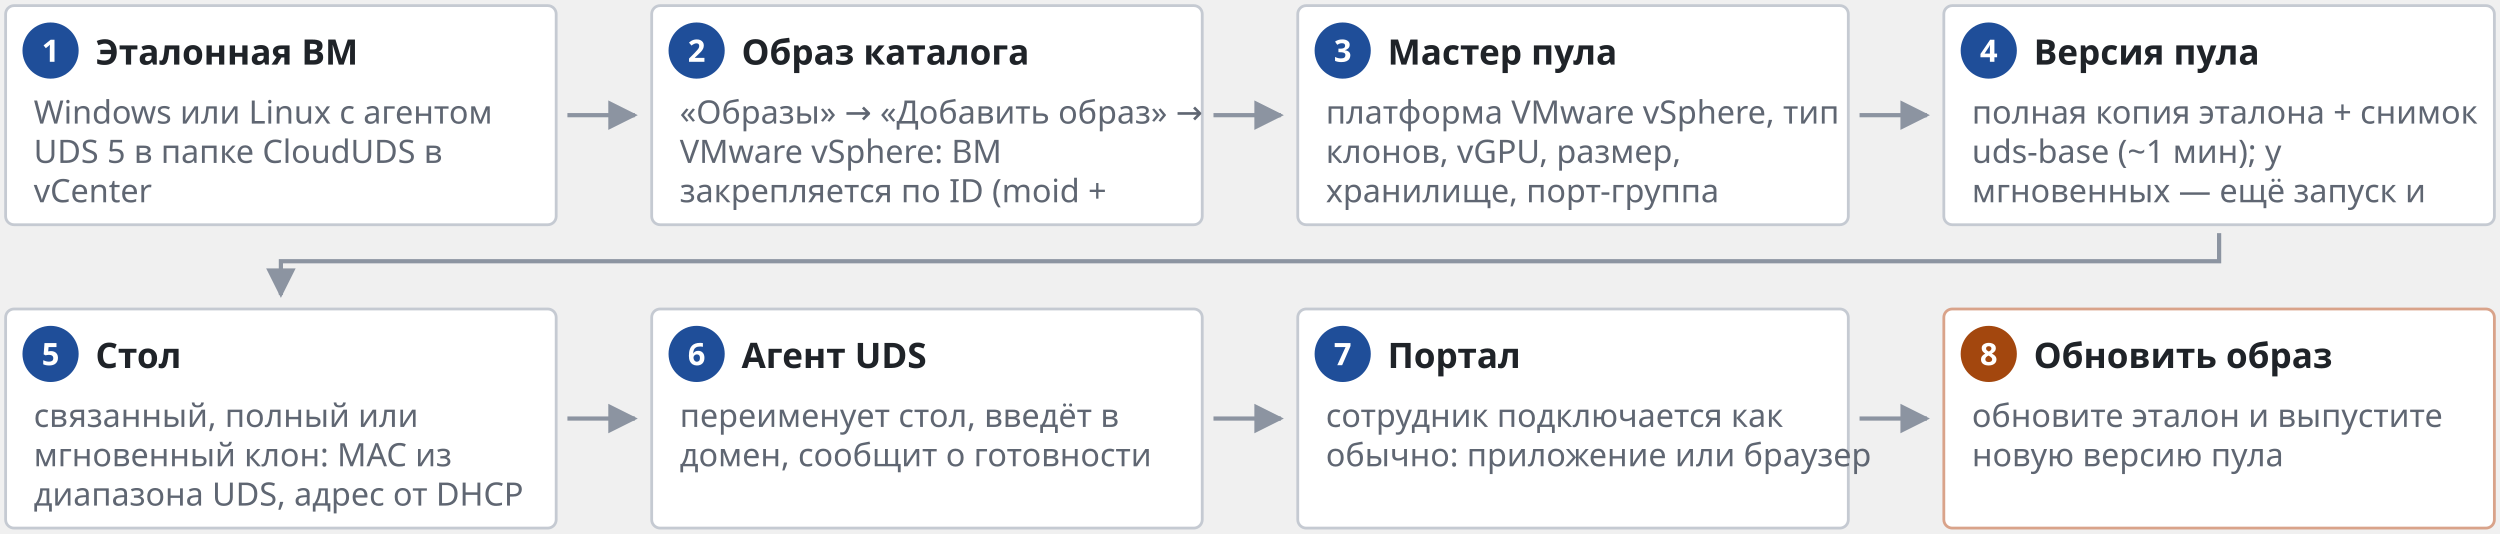
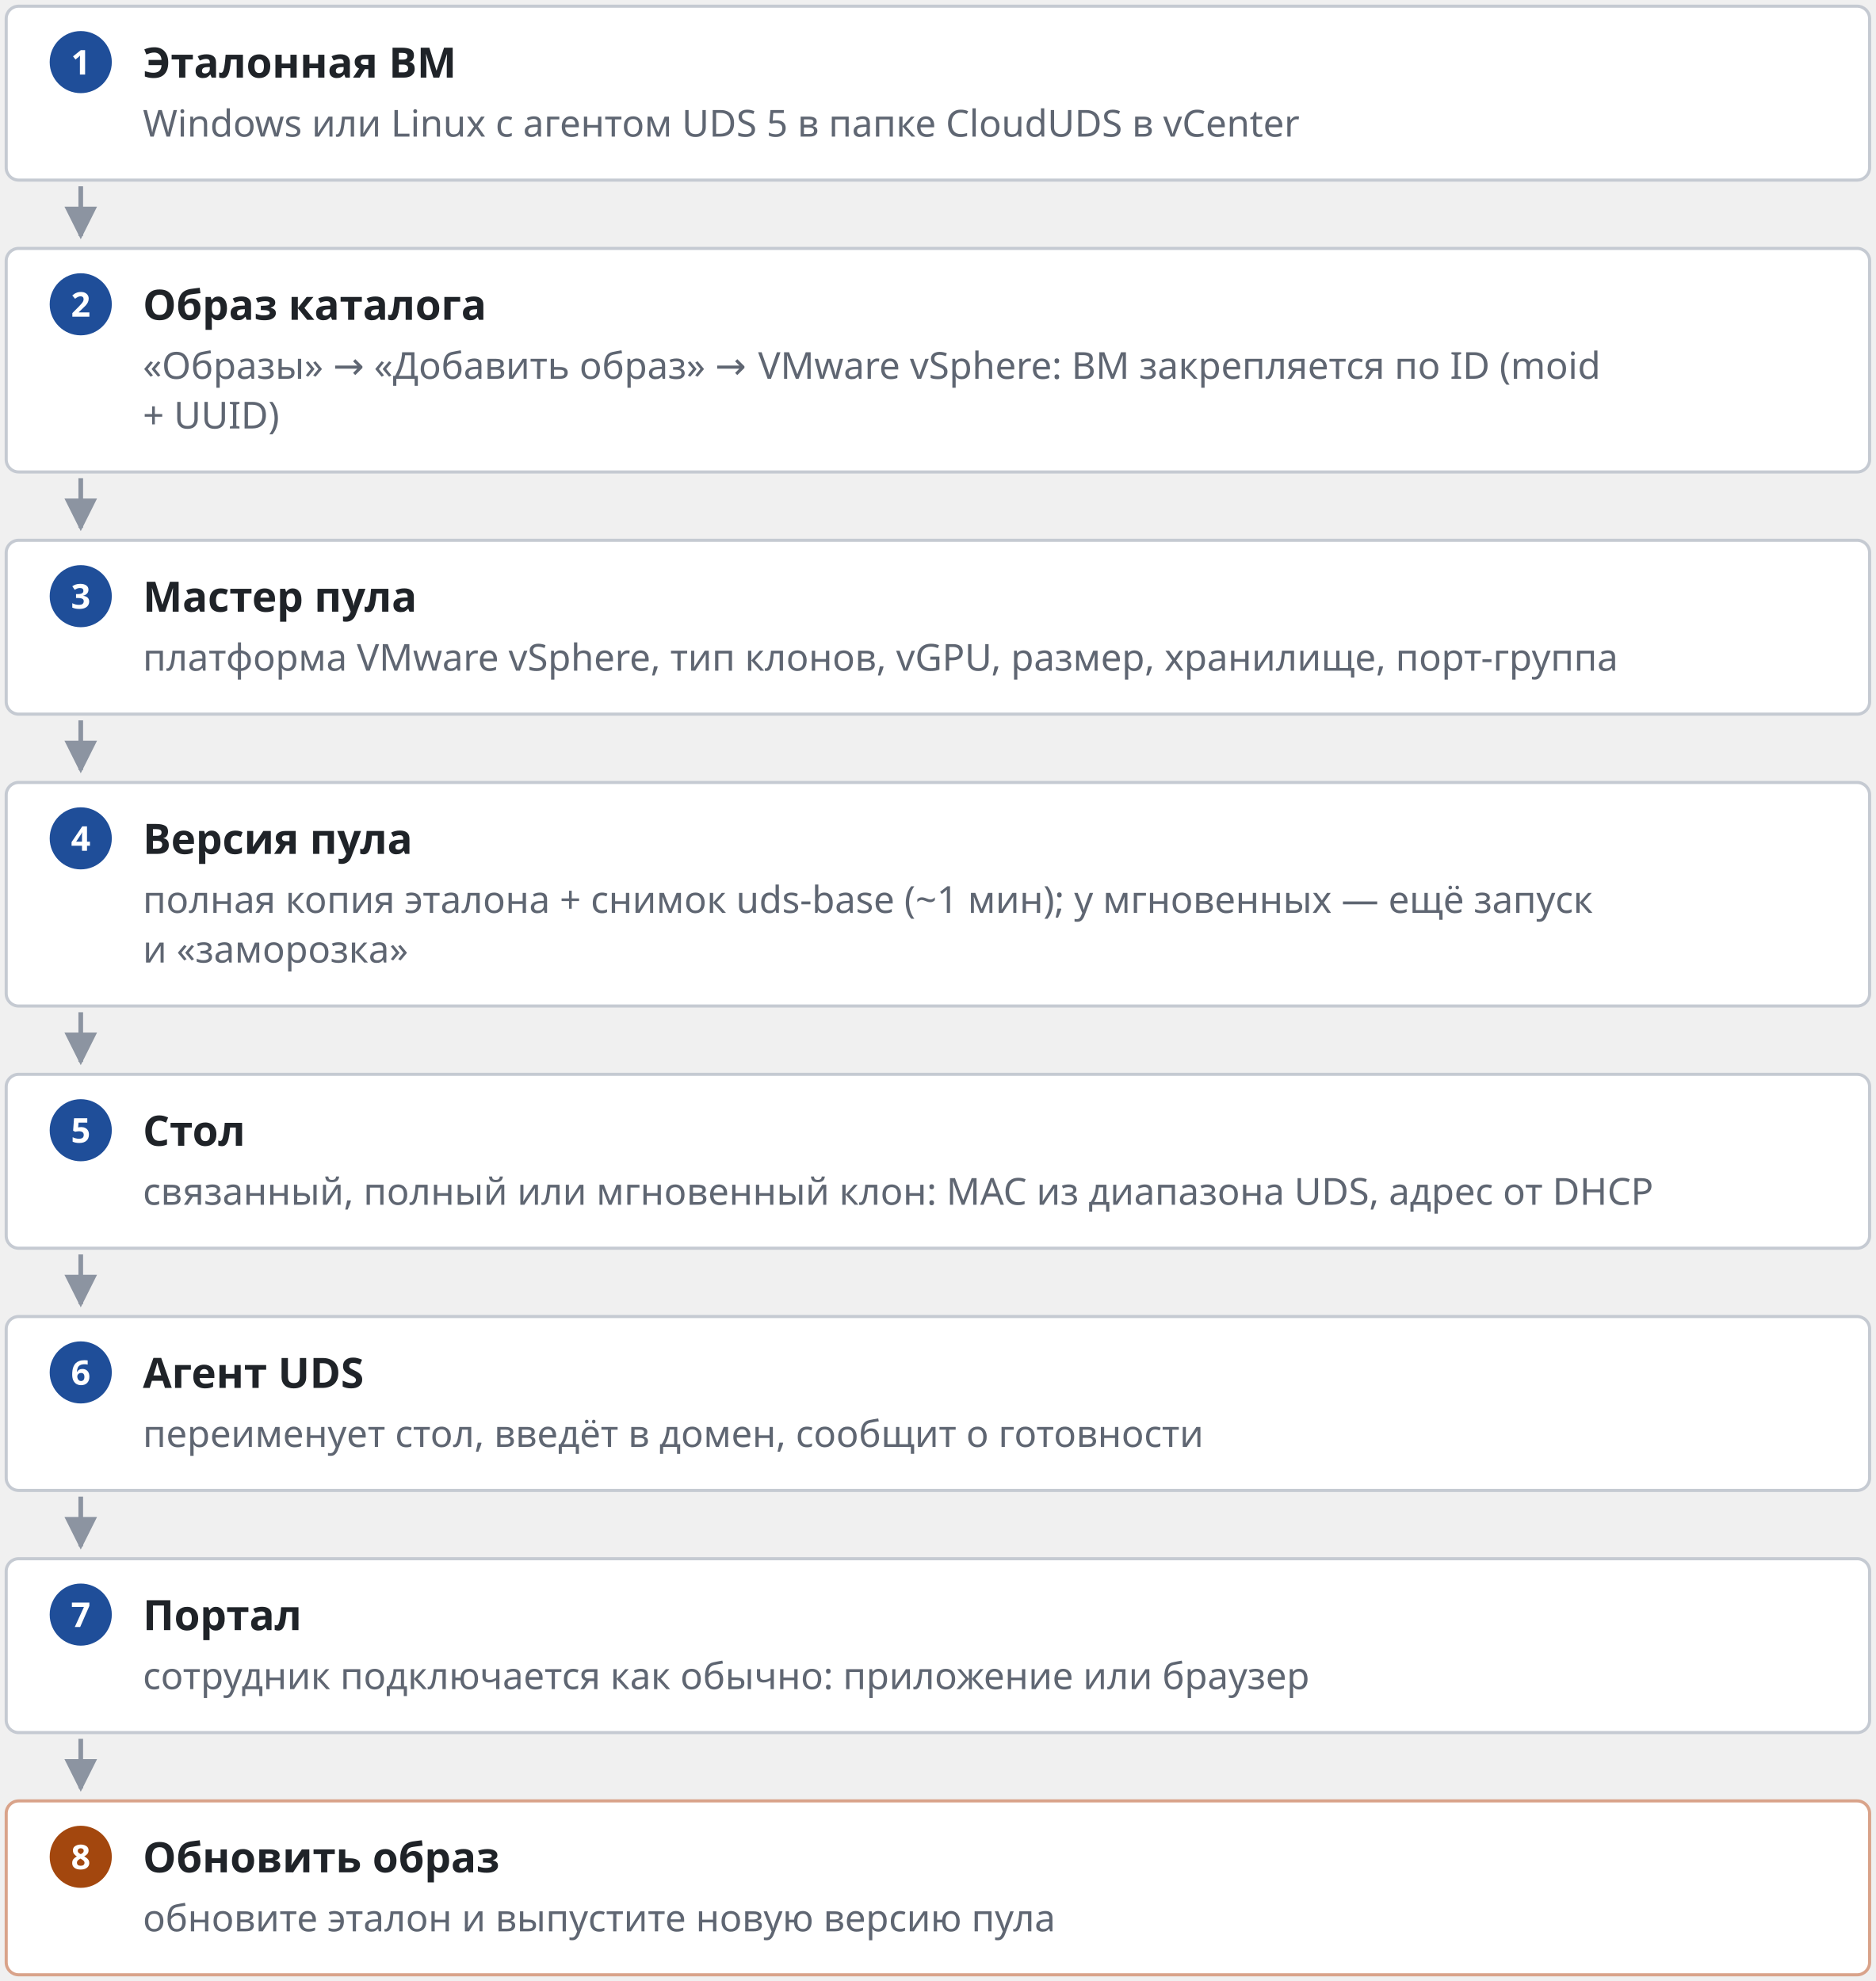
- <svg xmlns="http://www.w3.org/2000/svg" viewBox="0 0 890 190" width="100%" style="max-width:890px;font-family:IBM Plex Sans,sans-serif" role="img" aria-label="Схема: 8 шагов, они перечислены ниже">
+ <svg xmlns="http://www.w3.org/2000/svg" viewBox="0 0 604 638" width="100%" style="max-width:604px;font-family:IBM Plex Sans,sans-serif" role="img" aria-label="Схема: 8 шагов, они перечислены ниже">
  <defs>
    <marker id="ha" viewBox="0 0 10 10" refX="9" refY="5" markerWidth="7" markerHeight="7" orient="auto">
      <path d="M0,0 L10,5 L0,10 z" fill="#8C94A1" />
    </marker>
  </defs>
-   <rect x="2" y="2" width="196" height="78" rx="3" fill="#FFFFFF" stroke="#C5CAD2" />
-   <circle cx="18" cy="18" r="10" fill="#1F4E99" />
-   <text x="18" y="22" font-size="11" font-weight="600" fill="#fff" text-anchor="middle">1</text>
-   <text x="34" y="23" font-size="12.5" font-weight="600" fill="#1F2328">Эталонная ВМ</text>
-   <text x="12" y="44" font-size="11.5" fill="#5F6672">Windows или Linux с агентом</text>
-   <text x="12" y="58" font-size="11.5" fill="#5F6672">UDS 5 в папке CloudUDS в</text>
-   <text x="12" y="72" font-size="11.5" fill="#5F6672">vCenter</text>
-   <path d="M202 41 h24" stroke="#8C94A1" stroke-width="1.5" marker-end="url(#ha)" />
-   <rect x="232" y="2" width="196" height="78" rx="3" fill="#FFFFFF" stroke="#C5CAD2" />
-   <circle cx="248" cy="18" r="10" fill="#1F4E99" />
-   <text x="248" y="22" font-size="11" font-weight="600" fill="#fff" text-anchor="middle">2</text>
-   <text x="264" y="23" font-size="12.5" font-weight="600" fill="#1F2328">Образ каталога</text>
-   <text x="242" y="44" font-size="11.5" fill="#5F6672">«Образы» → «Добавить образ» →</text>
-   <text x="242" y="58" font-size="11.5" fill="#5F6672">VMware vSphere: ВМ</text>
-   <text x="242" y="72" font-size="11.5" fill="#5F6672">закрепляется по ID (moid +</text>
-   <path d="M432 41 h24" stroke="#8C94A1" stroke-width="1.5" marker-end="url(#ha)" />
-   <rect x="462" y="2" width="196" height="78" rx="3" fill="#FFFFFF" stroke="#C5CAD2" />
-   <circle cx="478" cy="18" r="10" fill="#1F4E99" />
-   <text x="478" y="22" font-size="11" font-weight="600" fill="#fff" text-anchor="middle">3</text>
-   <text x="494" y="23" font-size="12.5" font-weight="600" fill="#1F2328">Мастер пула</text>
-   <text x="472" y="44" font-size="11.5" fill="#5F6672">платформа VMware vSphere, тип</text>
-   <text x="472" y="58" font-size="11.5" fill="#5F6672">клонов, vGPU, размер,</text>
-   <text x="472" y="72" font-size="11.5" fill="#5F6672">хранилище, порт-группа</text>
-   <path d="M662 41 h24" stroke="#8C94A1" stroke-width="1.5" marker-end="url(#ha)" />
-   <rect x="692" y="2" width="196" height="78" rx="3" fill="#FFFFFF" stroke="#C5CAD2" />
-   <circle cx="708" cy="18" r="10" fill="#1F4E99" />
-   <text x="708" y="22" font-size="11" font-weight="600" fill="#fff" text-anchor="middle">4</text>
-   <text x="724" y="23" font-size="12.5" font-weight="600" fill="#1F2328">Версия пула</text>
-   <text x="702" y="44" font-size="11.5" fill="#5F6672">полная копия эталона + снимок</text>
-   <text x="702" y="58" font-size="11.5" fill="#5F6672">uds-base (~1 мин); у</text>
-   <text x="702" y="72" font-size="11.5" fill="#5F6672">мгновенных — ещё запуск и</text>
-   <path d="M790 83 v10 H100 v12" fill="none" stroke="#8C94A1" stroke-width="1.5" marker-end="url(#ha)" />
-   <rect x="2" y="110" width="196" height="78" rx="3" fill="#FFFFFF" stroke="#C5CAD2" />
-   <circle cx="18" cy="126" r="10" fill="#1F4E99" />
-   <text x="18" y="130" font-size="11" font-weight="600" fill="#fff" text-anchor="middle">5</text>
-   <text x="34" y="131" font-size="12.5" font-weight="600" fill="#1F2328">Стол</text>
-   <text x="12" y="152" font-size="11.5" fill="#5F6672">связанный, полный или</text>
-   <text x="12" y="166" font-size="11.5" fill="#5F6672">мгновенный клон: MAC из</text>
-   <text x="12" y="180" font-size="11.5" fill="#5F6672">диапазона UDS, адрес от DHCP</text>
-   <path d="M202 149 h24" stroke="#8C94A1" stroke-width="1.5" marker-end="url(#ha)" />
-   <rect x="232" y="110" width="196" height="78" rx="3" fill="#FFFFFF" stroke="#C5CAD2" />
-   <circle cx="248" cy="126" r="10" fill="#1F4E99" />
-   <text x="248" y="130" font-size="11" font-weight="600" fill="#fff" text-anchor="middle">6</text>
-   <text x="264" y="131" font-size="12.5" font-weight="600" fill="#1F2328">Агент UDS</text>
-   <text x="242" y="152" font-size="11.5" fill="#5F6672">переименует стол, введёт в</text>
-   <text x="242" y="166" font-size="11.5" fill="#5F6672">домен, сообщит о готовности</text>
-   <path d="M432 149 h24" stroke="#8C94A1" stroke-width="1.5" marker-end="url(#ha)" />
-   <rect x="462" y="110" width="196" height="78" rx="3" fill="#FFFFFF" stroke="#C5CAD2" />
-   <circle cx="478" cy="126" r="10" fill="#1F4E99" />
-   <text x="478" y="130" font-size="11" font-weight="600" fill="#fff" text-anchor="middle">7</text>
-   <text x="494" y="131" font-size="12.5" font-weight="600" fill="#1F2328">Портал</text>
-   <text x="472" y="152" font-size="11.5" fill="#5F6672">сотрудник подключается как</text>
-   <text x="472" y="166" font-size="11.5" fill="#5F6672">обычно: приложение или браузер</text>
-   <path d="M662 149 h24" stroke="#8C94A1" stroke-width="1.5" marker-end="url(#ha)" />
-   <rect x="692" y="110" width="196" height="78" rx="3" fill="#FFFFFF" stroke="#D9A38A" />
-   <circle cx="708" cy="126" r="10" fill="#A3470E" />
-   <text x="708" y="130" font-size="11" font-weight="600" fill="#fff" text-anchor="middle">8</text>
-   <text x="724" y="131" font-size="12.5" font-weight="600" fill="#1F2328">Обновить образ</text>
-   <text x="702" y="152" font-size="11.5" fill="#5F6672">обновите эталон и выпустите</text>
-   <text x="702" y="166" font-size="11.5" fill="#5F6672">новую версию пула</text>
+   <rect x="2" y="2" width="600" height="56" rx="4" fill="#FFFFFF" stroke="#C5CAD2" />
+   <circle cx="26" cy="20" r="10" fill="#1F4E99" />
+   <text x="26" y="24" font-size="11" font-weight="600" fill="#fff" text-anchor="middle">1</text>
+   <text x="46" y="25" font-size="13.5" font-weight="600" fill="#1F2328">Эталонная ВМ</text>
+   <text x="46" y="44" font-size="12" fill="#5F6672">Windows или Linux с агентом UDS 5 в папке CloudUDS в vCenter</text>
+   <path d="M26 60 v16" stroke="#8C94A1" stroke-width="1.5" marker-end="url(#ha)" />
+   <rect x="2" y="80" width="600" height="72" rx="4" fill="#FFFFFF" stroke="#C5CAD2" />
+   <circle cx="26" cy="98" r="10" fill="#1F4E99" />
+   <text x="26" y="102" font-size="11" font-weight="600" fill="#fff" text-anchor="middle">2</text>
+   <text x="46" y="103" font-size="13.5" font-weight="600" fill="#1F2328">Образ каталога</text>
+   <text x="46" y="122" font-size="12" fill="#5F6672">«Образы» → «Добавить образ» → VMware vSphere: ВМ закрепляется по ID (moid</text>
+   <text x="46" y="138" font-size="12" fill="#5F6672">+ UUID)</text>
+   <path d="M26 154 v16" stroke="#8C94A1" stroke-width="1.5" marker-end="url(#ha)" />
+   <rect x="2" y="174" width="600" height="56" rx="4" fill="#FFFFFF" stroke="#C5CAD2" />
+   <circle cx="26" cy="192" r="10" fill="#1F4E99" />
+   <text x="26" y="196" font-size="11" font-weight="600" fill="#fff" text-anchor="middle">3</text>
+   <text x="46" y="197" font-size="13.5" font-weight="600" fill="#1F2328">Мастер пула</text>
+   <text x="46" y="216" font-size="12" fill="#5F6672">платформа VMware vSphere, тип клонов, vGPU, размер, хранилище, порт-группа</text>
+   <path d="M26 232 v16" stroke="#8C94A1" stroke-width="1.5" marker-end="url(#ha)" />
+   <rect x="2" y="252" width="600" height="72" rx="4" fill="#FFFFFF" stroke="#C5CAD2" />
+   <circle cx="26" cy="270" r="10" fill="#1F4E99" />
+   <text x="26" y="274" font-size="11" font-weight="600" fill="#fff" text-anchor="middle">4</text>
+   <text x="46" y="275" font-size="13.5" font-weight="600" fill="#1F2328">Версия пула</text>
+   <text x="46" y="294" font-size="12" fill="#5F6672">полная копия эталона + снимок uds-base (~1 мин); у мгновенных — ещё запуск</text>
+   <text x="46" y="310" font-size="12" fill="#5F6672">и «заморозка»</text>
+   <path d="M26 326 v16" stroke="#8C94A1" stroke-width="1.5" marker-end="url(#ha)" />
+   <rect x="2" y="346" width="600" height="56" rx="4" fill="#FFFFFF" stroke="#C5CAD2" />
+   <circle cx="26" cy="364" r="10" fill="#1F4E99" />
+   <text x="26" y="368" font-size="11" font-weight="600" fill="#fff" text-anchor="middle">5</text>
+   <text x="46" y="369" font-size="13.5" font-weight="600" fill="#1F2328">Стол</text>
+   <text x="46" y="388" font-size="12" fill="#5F6672">связанный, полный или мгновенный клон: MAC из диапазона UDS, адрес от DHCP</text>
+   <path d="M26 404 v16" stroke="#8C94A1" stroke-width="1.5" marker-end="url(#ha)" />
+   <rect x="2" y="424" width="600" height="56" rx="4" fill="#FFFFFF" stroke="#C5CAD2" />
+   <circle cx="26" cy="442" r="10" fill="#1F4E99" />
+   <text x="26" y="446" font-size="11" font-weight="600" fill="#fff" text-anchor="middle">6</text>
+   <text x="46" y="447" font-size="13.5" font-weight="600" fill="#1F2328">Агент UDS</text>
+   <text x="46" y="466" font-size="12" fill="#5F6672">переименует стол, введёт в домен, сообщит о готовности</text>
+   <path d="M26 482 v16" stroke="#8C94A1" stroke-width="1.5" marker-end="url(#ha)" />
+   <rect x="2" y="502" width="600" height="56" rx="4" fill="#FFFFFF" stroke="#C5CAD2" />
+   <circle cx="26" cy="520" r="10" fill="#1F4E99" />
+   <text x="26" y="524" font-size="11" font-weight="600" fill="#fff" text-anchor="middle">7</text>
+   <text x="46" y="525" font-size="13.5" font-weight="600" fill="#1F2328">Портал</text>
+   <text x="46" y="544" font-size="12" fill="#5F6672">сотрудник подключается как обычно: приложение или браузер</text>
+   <path d="M26 560 v16" stroke="#8C94A1" stroke-width="1.5" marker-end="url(#ha)" />
+   <rect x="2" y="580" width="600" height="56" rx="4" fill="#FFFFFF" stroke="#D9A38A" />
+   <circle cx="26" cy="598" r="10" fill="#A3470E" />
+   <text x="26" y="602" font-size="11" font-weight="600" fill="#fff" text-anchor="middle">8</text>
+   <text x="46" y="603" font-size="13.5" font-weight="600" fill="#1F2328">Обновить образ</text>
+   <text x="46" y="622" font-size="12" fill="#5F6672">обновите эталон и выпустите новую версию пула</text>
</svg>
